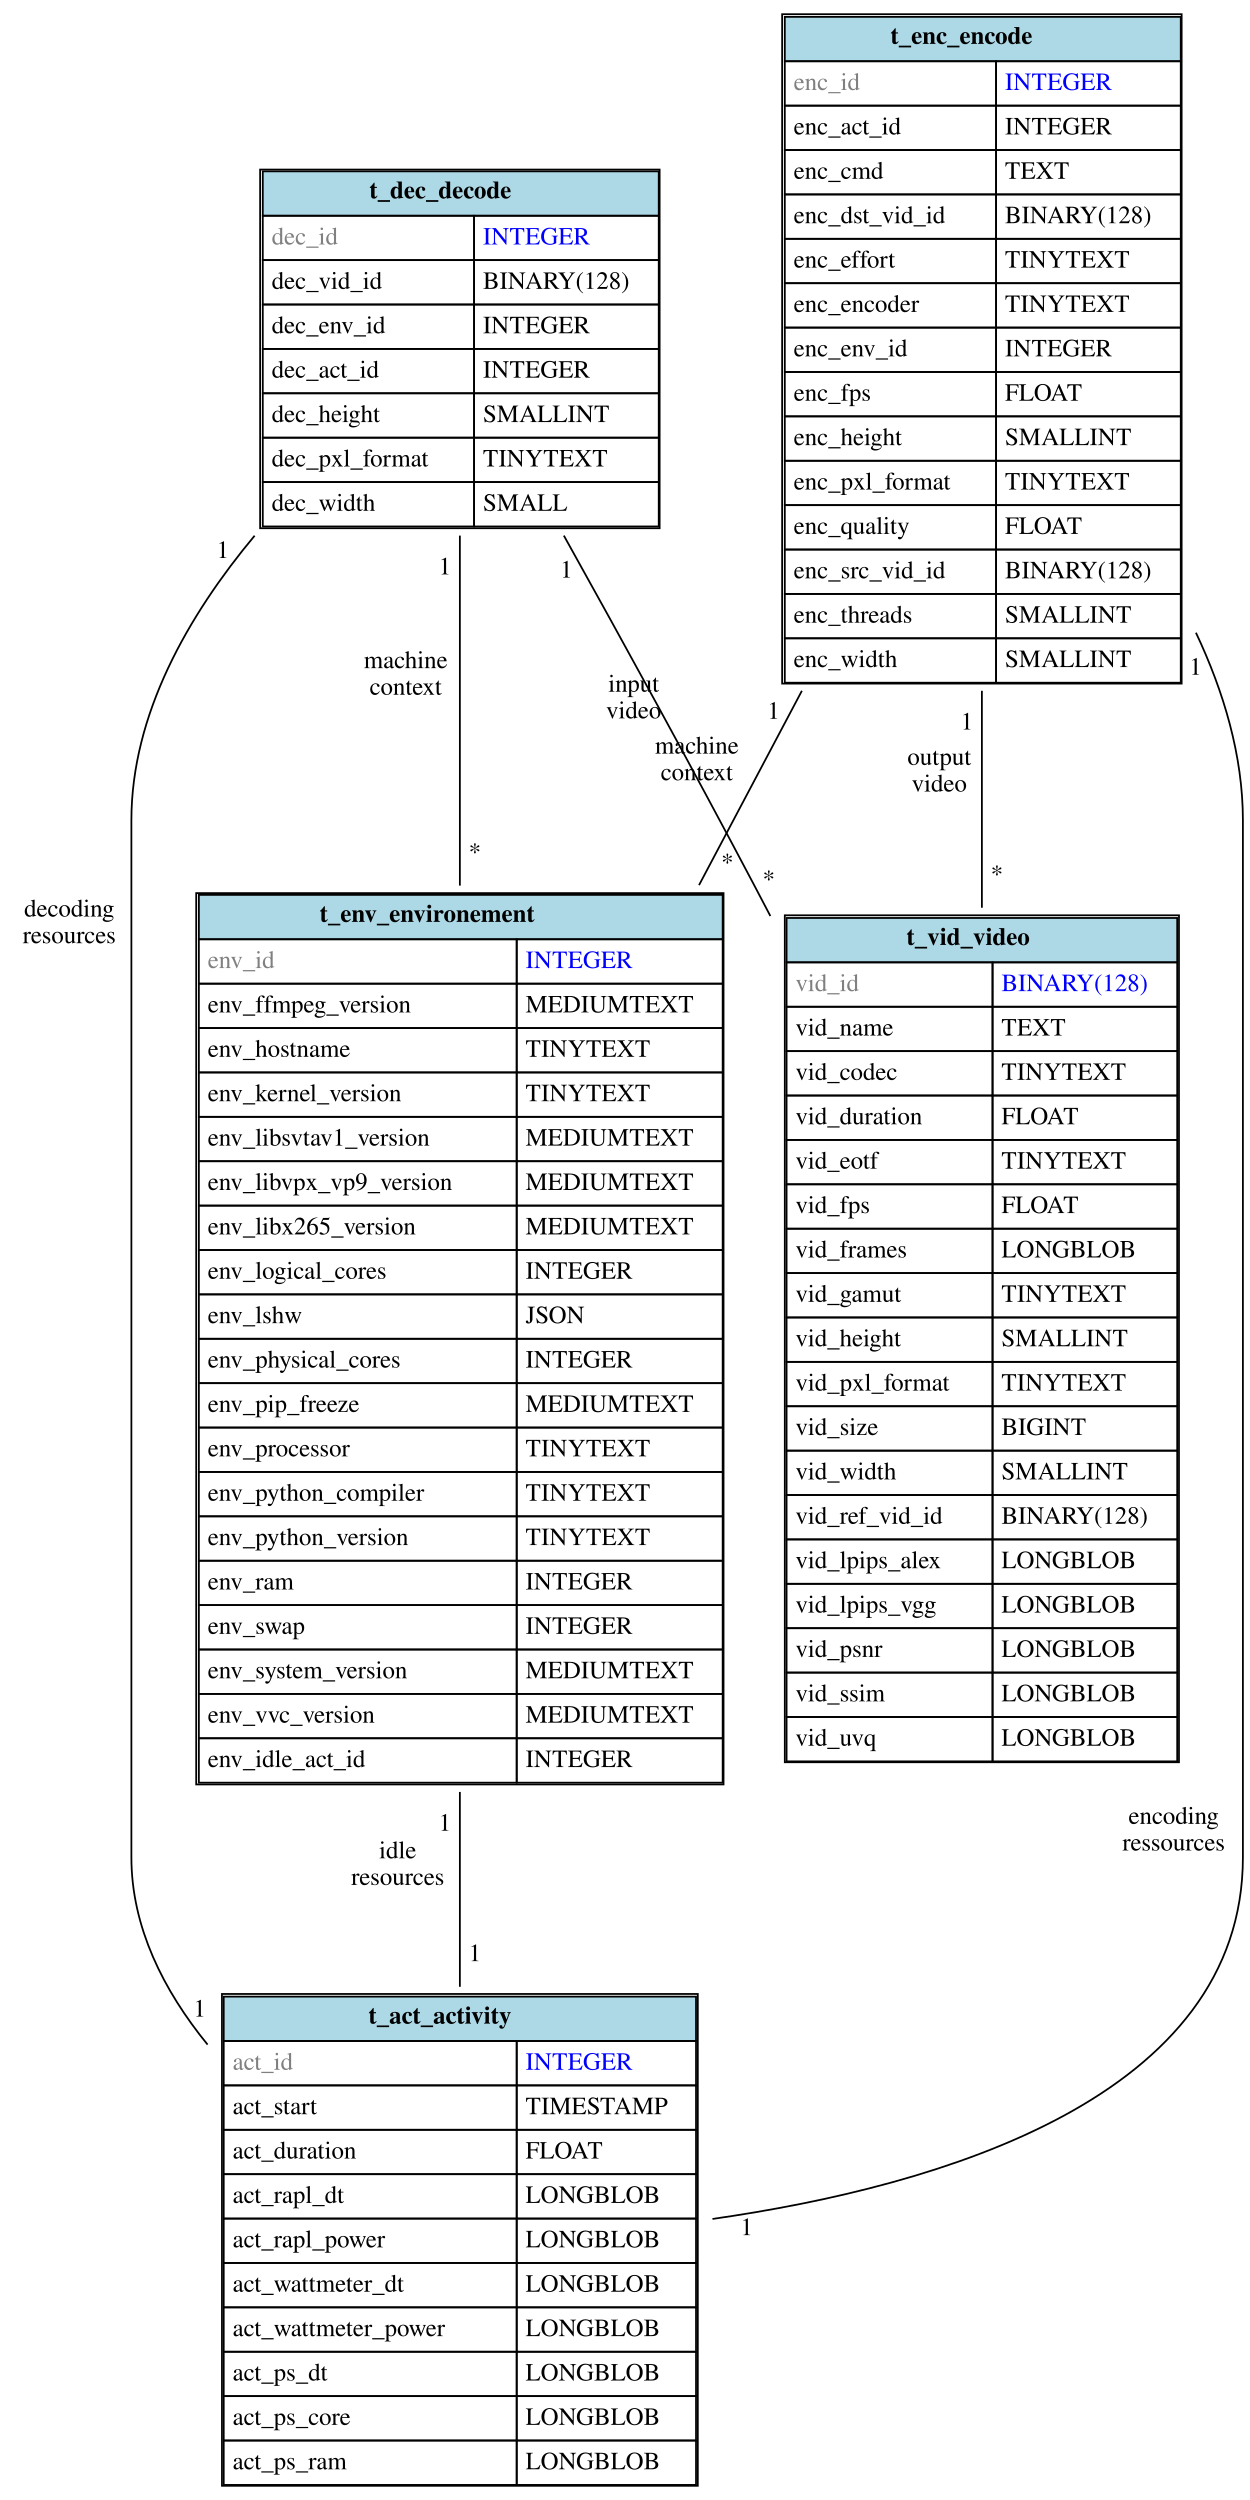
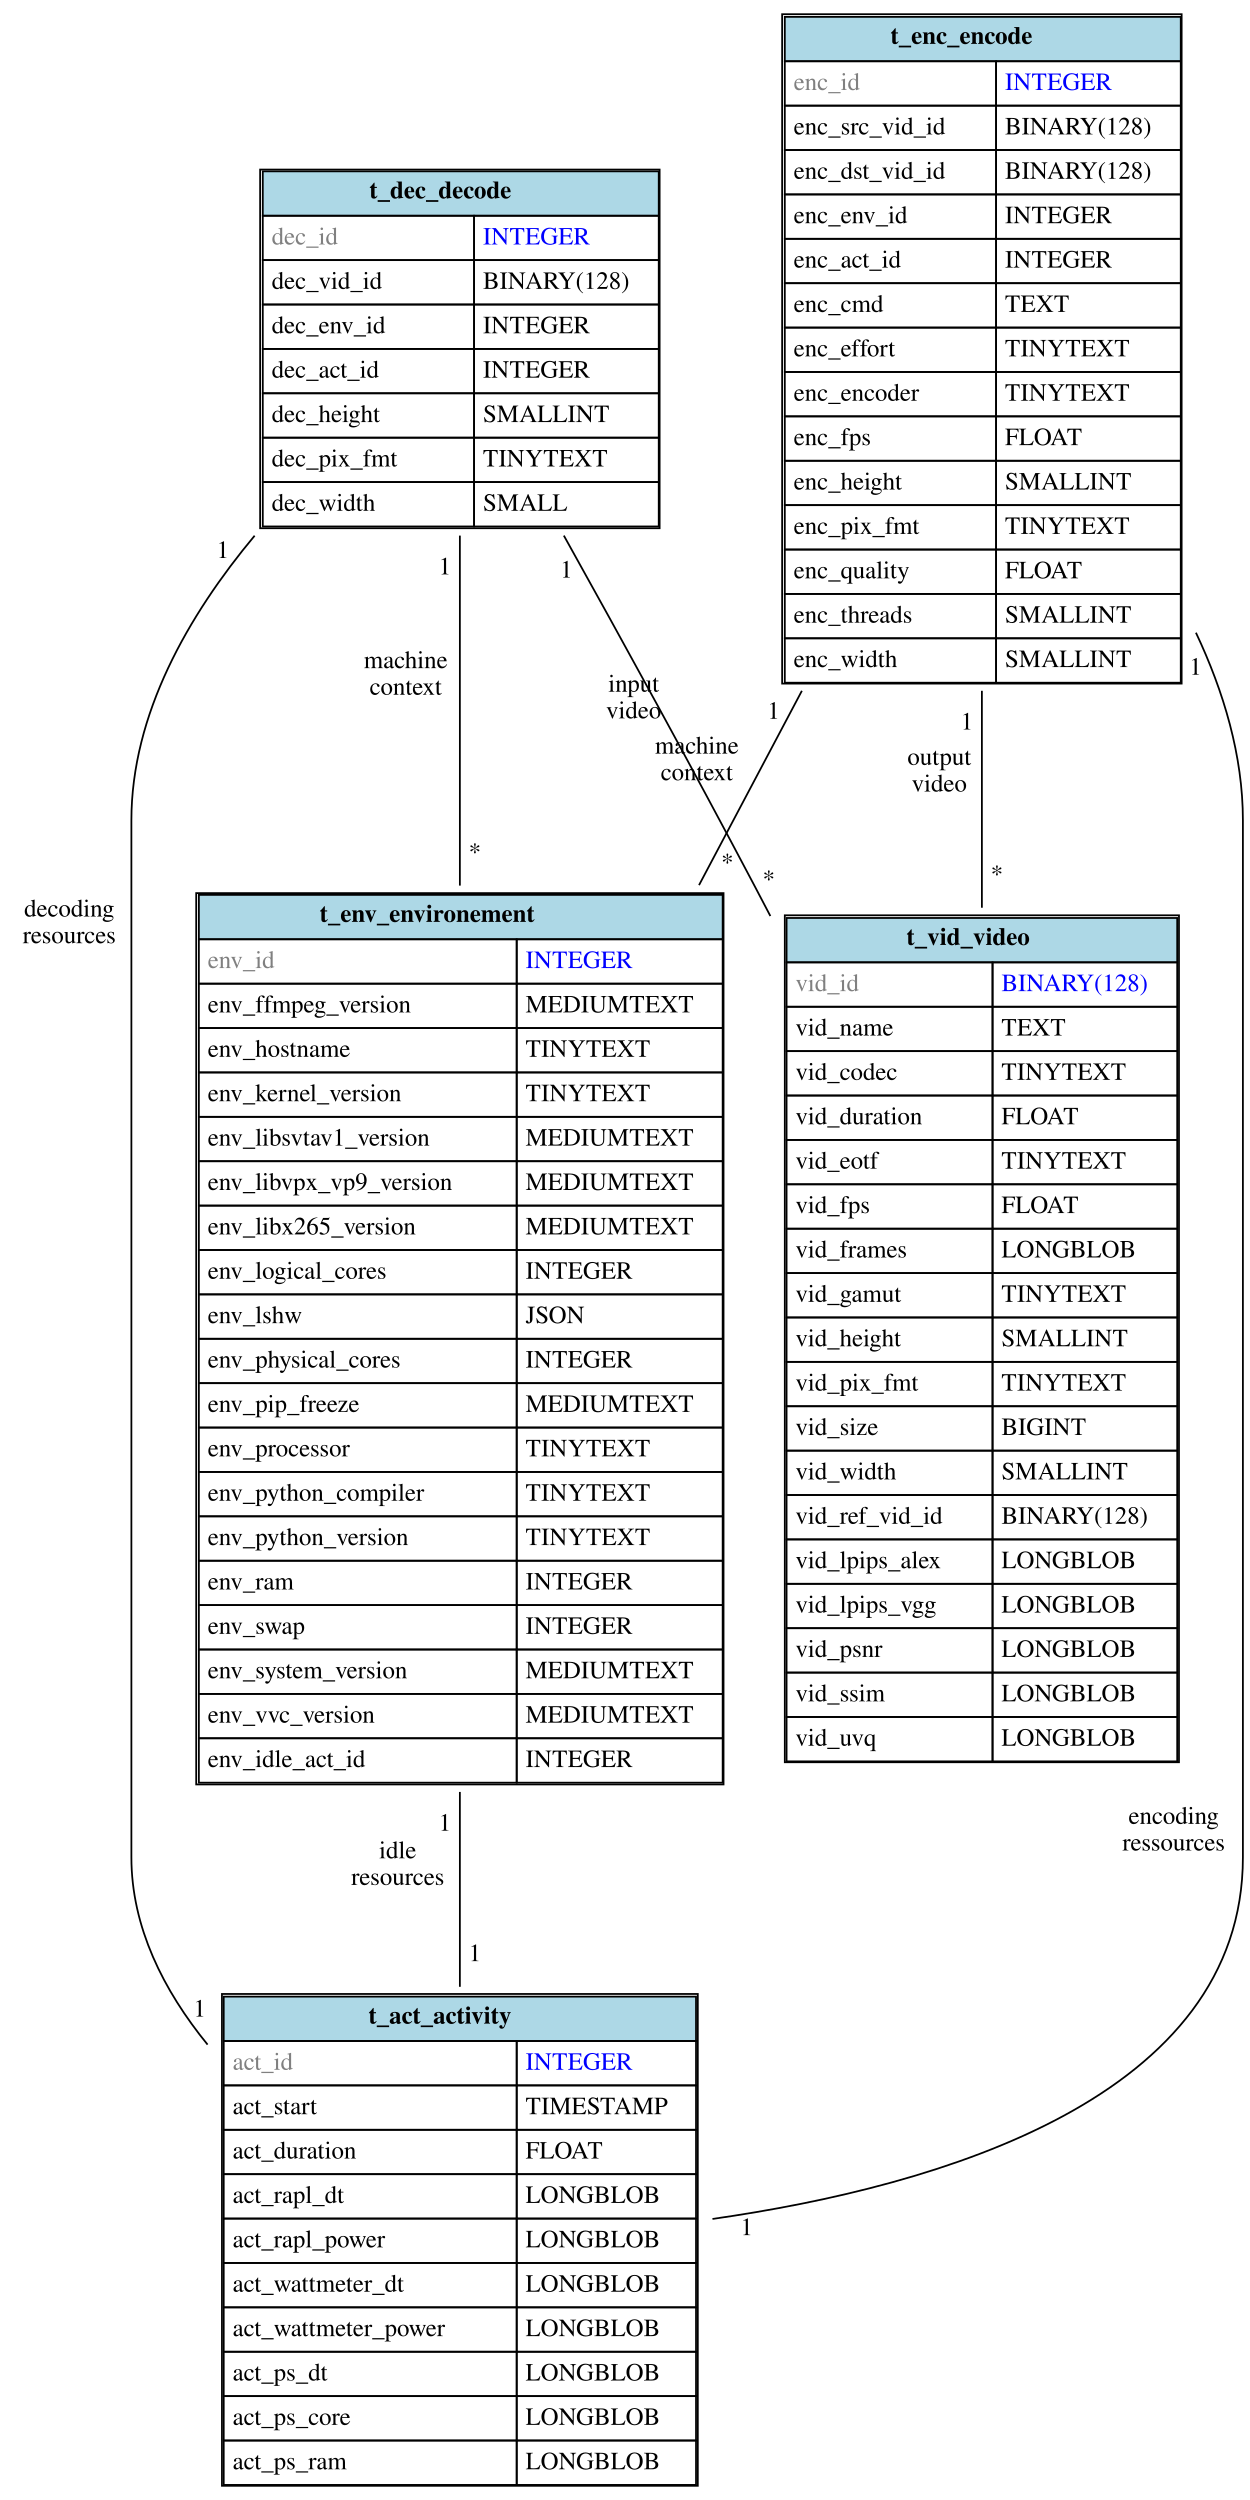
<svg xmlns="http://www.w3.org/2000/svg" width="704pt" height="1408pt" viewBox="0.00 0.00 704.00 1408.00">
  <g id="graph0" class="graph" transform="scale(1 1) rotate(0) translate(4 1404)">
    <polygon fill="white" stroke="transparent" points="-4,4 -4,-1404 700,-1404 700,4 -4,4" />
    <g id="node1" class="node">
      <polygon fill="lightblue" stroke="transparent" points="122,-254.5 122,-279.5 388,-279.5 388,-254.5 122,-254.5" />
      <polygon fill="none" stroke="black" points="122,-254.5 122,-279.5 388,-279.5 388,-254.5 122,-254.5" />
      <text text-anchor="start" x="203.5" y="-264.3" font-family="Times,serif" font-weight="bold" font-size="14.00">t_act_activity</text>
      <polygon fill="none" stroke="black" points="122,-229.5 122,-254.5 287,-254.5 287,-229.5 122,-229.5" />
      <text text-anchor="start" x="127" y="-238.3" font-family="Times,serif" font-size="14.00" fill="gray">act_id</text>
      <polygon fill="none" stroke="black" points="287,-229.5 287,-254.5 388,-254.5 388,-229.5 287,-229.5" />
      <text text-anchor="start" x="292" y="-238.3" font-family="Times,serif" font-size="14.00" fill="blue">INTEGER</text>
      <polygon fill="none" stroke="black" points="122,-204.5 122,-229.5 287,-229.5 287,-204.5 122,-204.5" />
      <text text-anchor="start" x="127" y="-213.3" font-family="Times,serif" font-size="14.00">act_start</text>
      <polygon fill="none" stroke="black" points="287,-204.5 287,-229.5 388,-229.5 388,-204.5 287,-204.5" />
      <text text-anchor="start" x="292" y="-213.3" font-family="Times,serif" font-size="14.00">TIMESTAMP</text>
      <polygon fill="none" stroke="black" points="122,-179.5 122,-204.5 287,-204.5 287,-179.5 122,-179.5" />
      <text text-anchor="start" x="127" y="-188.3" font-family="Times,serif" font-size="14.00">act_duration</text>
      <polygon fill="none" stroke="black" points="287,-179.5 287,-204.5 388,-204.5 388,-179.5 287,-179.5" />
      <text text-anchor="start" x="292" y="-188.3" font-family="Times,serif" font-size="14.00">FLOAT</text>
      <polygon fill="none" stroke="black" points="122,-154.5 122,-179.5 287,-179.5 287,-154.5 122,-154.5" />
      <text text-anchor="start" x="127" y="-163.3" font-family="Times,serif" font-size="14.00">act_rapl_dt</text>
      <polygon fill="none" stroke="black" points="287,-154.5 287,-179.5 388,-179.5 388,-154.5 287,-154.5" />
      <text text-anchor="start" x="292" y="-163.3" font-family="Times,serif" font-size="14.00">LONGBLOB</text>
      <polygon fill="none" stroke="black" points="122,-129.5 122,-154.5 287,-154.5 287,-129.5 122,-129.5" />
      <text text-anchor="start" x="127" y="-138.3" font-family="Times,serif" font-size="14.00">act_rapl_power</text>
      <polygon fill="none" stroke="black" points="287,-129.5 287,-154.5 388,-154.5 388,-129.5 287,-129.5" />
      <text text-anchor="start" x="292" y="-138.3" font-family="Times,serif" font-size="14.00">LONGBLOB</text>
      <polygon fill="none" stroke="black" points="122,-104.5 122,-129.5 287,-129.5 287,-104.5 122,-104.5" />
      <text text-anchor="start" x="127" y="-113.3" font-family="Times,serif" font-size="14.00">act_wattmeter_dt</text>
      <polygon fill="none" stroke="black" points="287,-104.5 287,-129.5 388,-129.5 388,-104.5 287,-104.5" />
      <text text-anchor="start" x="292" y="-113.3" font-family="Times,serif" font-size="14.00">LONGBLOB</text>
      <polygon fill="none" stroke="black" points="122,-79.5 122,-104.5 287,-104.5 287,-79.5 122,-79.5" />
      <text text-anchor="start" x="127" y="-88.3" font-family="Times,serif" font-size="14.00">act_wattmeter_power</text>
      <polygon fill="none" stroke="black" points="287,-79.5 287,-104.5 388,-104.5 388,-79.5 287,-79.5" />
      <text text-anchor="start" x="292" y="-88.3" font-family="Times,serif" font-size="14.00">LONGBLOB</text>
      <polygon fill="none" stroke="black" points="122,-54.5 122,-79.5 287,-79.5 287,-54.5 122,-54.5" />
      <text text-anchor="start" x="127" y="-63.3" font-family="Times,serif" font-size="14.00">act_ps_dt</text>
      <polygon fill="none" stroke="black" points="287,-54.5 287,-79.5 388,-79.5 388,-54.5 287,-54.5" />
      <text text-anchor="start" x="292" y="-63.3" font-family="Times,serif" font-size="14.00">LONGBLOB</text>
      <polygon fill="none" stroke="black" points="122,-29.5 122,-54.5 287,-54.5 287,-29.5 122,-29.5" />
      <text text-anchor="start" x="127" y="-38.3" font-family="Times,serif" font-size="14.00">act_ps_core</text>
      <polygon fill="none" stroke="black" points="287,-29.5 287,-54.5 388,-54.5 388,-29.5 287,-29.5" />
      <text text-anchor="start" x="292" y="-38.3" font-family="Times,serif" font-size="14.00">LONGBLOB</text>
      <polygon fill="none" stroke="black" points="122,-4.5 122,-29.5 287,-29.5 287,-4.5 122,-4.5" />
      <text text-anchor="start" x="127" y="-13.3" font-family="Times,serif" font-size="14.00">act_ps_ram</text>
      <polygon fill="none" stroke="black" points="287,-4.5 287,-29.5 388,-29.5 388,-4.5 287,-4.5" />
      <text text-anchor="start" x="292" y="-13.3" font-family="Times,serif" font-size="14.00">LONGBLOB</text>
      <polygon fill="none" stroke="black" points="121,-4 121,-281 389,-281 389,-4 121,-4" />
    </g>
    <g id="node2" class="node">
      <polygon fill="lightblue" stroke="transparent" points="439,-862 439,-887 659,-887 659,-862 439,-862" />
      <polygon fill="none" stroke="black" points="439,-862 439,-887 659,-887 659,-862 439,-862" />
      <text text-anchor="start" x="506.5" y="-871.8" font-family="Times,serif" font-weight="bold" font-size="14.00">t_vid_video</text>
      <polygon fill="none" stroke="black" points="439,-837 439,-862 555,-862 555,-837 439,-837" />
      <text text-anchor="start" x="444" y="-845.8" font-family="Times,serif" font-size="14.00" fill="gray">vid_id</text>
      <polygon fill="none" stroke="black" points="555,-837 555,-862 659,-862 659,-837 555,-837" />
      <text text-anchor="start" x="560" y="-845.8" font-family="Times,serif" font-size="14.00" fill="blue">BINARY(128)</text>
      <polygon fill="none" stroke="black" points="439,-812 439,-837 555,-837 555,-812 439,-812" />
      <text text-anchor="start" x="444" y="-820.8" font-family="Times,serif" font-size="14.00">vid_name</text>
      <polygon fill="none" stroke="black" points="555,-812 555,-837 659,-837 659,-812 555,-812" />
      <text text-anchor="start" x="560" y="-820.8" font-family="Times,serif" font-size="14.00">TEXT</text>
      <polygon fill="none" stroke="black" points="439,-787 439,-812 555,-812 555,-787 439,-787" />
      <text text-anchor="start" x="444" y="-795.8" font-family="Times,serif" font-size="14.00">vid_codec</text>
      <polygon fill="none" stroke="black" points="555,-787 555,-812 659,-812 659,-787 555,-787" />
      <text text-anchor="start" x="560" y="-795.8" font-family="Times,serif" font-size="14.00">TINYTEXT</text>
      <polygon fill="none" stroke="black" points="439,-762 439,-787 555,-787 555,-762 439,-762" />
      <text text-anchor="start" x="444" y="-770.8" font-family="Times,serif" font-size="14.00">vid_duration</text>
      <polygon fill="none" stroke="black" points="555,-762 555,-787 659,-787 659,-762 555,-762" />
      <text text-anchor="start" x="560" y="-770.8" font-family="Times,serif" font-size="14.00">FLOAT</text>
      <polygon fill="none" stroke="black" points="439,-737 439,-762 555,-762 555,-737 439,-737" />
      <text text-anchor="start" x="444" y="-745.8" font-family="Times,serif" font-size="14.00">vid_eotf</text>
      <polygon fill="none" stroke="black" points="555,-737 555,-762 659,-762 659,-737 555,-737" />
      <text text-anchor="start" x="560" y="-745.8" font-family="Times,serif" font-size="14.00">TINYTEXT</text>
      <polygon fill="none" stroke="black" points="439,-712 439,-737 555,-737 555,-712 439,-712" />
      <text text-anchor="start" x="444" y="-720.8" font-family="Times,serif" font-size="14.00">vid_fps</text>
      <polygon fill="none" stroke="black" points="555,-712 555,-737 659,-737 659,-712 555,-712" />
      <text text-anchor="start" x="560" y="-720.8" font-family="Times,serif" font-size="14.00">FLOAT</text>
      <polygon fill="none" stroke="black" points="439,-687 439,-712 555,-712 555,-687 439,-687" />
      <text text-anchor="start" x="444" y="-695.8" font-family="Times,serif" font-size="14.00">vid_frames</text>
      <polygon fill="none" stroke="black" points="555,-687 555,-712 659,-712 659,-687 555,-687" />
      <text text-anchor="start" x="560" y="-695.8" font-family="Times,serif" font-size="14.00">LONGBLOB</text>
      <polygon fill="none" stroke="black" points="439,-662 439,-687 555,-687 555,-662 439,-662" />
      <text text-anchor="start" x="444" y="-670.8" font-family="Times,serif" font-size="14.00">vid_gamut</text>
      <polygon fill="none" stroke="black" points="555,-662 555,-687 659,-687 659,-662 555,-662" />
      <text text-anchor="start" x="560" y="-670.8" font-family="Times,serif" font-size="14.00">TINYTEXT</text>
      <polygon fill="none" stroke="black" points="439,-637 439,-662 555,-662 555,-637 439,-637" />
      <text text-anchor="start" x="444" y="-645.8" font-family="Times,serif" font-size="14.00">vid_height</text>
      <polygon fill="none" stroke="black" points="555,-637 555,-662 659,-662 659,-637 555,-637" />
      <text text-anchor="start" x="560" y="-645.8" font-family="Times,serif" font-size="14.00">SMALLINT</text>
      <polygon fill="none" stroke="black" points="439,-612 439,-637 555,-637 555,-612 439,-612" />
-       <text text-anchor="start" x="444" y="-620.8" font-family="Times,serif" font-size="14.00">vid_pxl_format</text>
+       <text text-anchor="start" x="444" y="-620.8" font-family="Times,serif" font-size="14.00">vid_pix_fmt</text>
      <polygon fill="none" stroke="black" points="555,-612 555,-637 659,-637 659,-612 555,-612" />
      <text text-anchor="start" x="560" y="-620.8" font-family="Times,serif" font-size="14.00">TINYTEXT</text>
      <polygon fill="none" stroke="black" points="439,-587 439,-612 555,-612 555,-587 439,-587" />
      <text text-anchor="start" x="444" y="-595.8" font-family="Times,serif" font-size="14.00">vid_size</text>
      <polygon fill="none" stroke="black" points="555,-587 555,-612 659,-612 659,-587 555,-587" />
      <text text-anchor="start" x="560" y="-595.8" font-family="Times,serif" font-size="14.00">BIGINT</text>
      <polygon fill="none" stroke="black" points="439,-562 439,-587 555,-587 555,-562 439,-562" />
      <text text-anchor="start" x="444" y="-570.8" font-family="Times,serif" font-size="14.00">vid_width</text>
      <polygon fill="none" stroke="black" points="555,-562 555,-587 659,-587 659,-562 555,-562" />
      <text text-anchor="start" x="560" y="-570.8" font-family="Times,serif" font-size="14.00">SMALLINT</text>
      <polygon fill="none" stroke="black" points="439,-537 439,-562 555,-562 555,-537 439,-537" />
      <text text-anchor="start" x="444" y="-545.8" font-family="Times,serif" font-size="14.00">vid_ref_vid_id</text>
      <polygon fill="none" stroke="black" points="555,-537 555,-562 659,-562 659,-537 555,-537" />
      <text text-anchor="start" x="560" y="-545.8" font-family="Times,serif" font-size="14.00">BINARY(128)</text>
      <polygon fill="none" stroke="black" points="439,-512 439,-537 555,-537 555,-512 439,-512" />
      <text text-anchor="start" x="444" y="-520.8" font-family="Times,serif" font-size="14.00">vid_lpips_alex</text>
      <polygon fill="none" stroke="black" points="555,-512 555,-537 659,-537 659,-512 555,-512" />
      <text text-anchor="start" x="560" y="-520.8" font-family="Times,serif" font-size="14.00">LONGBLOB</text>
      <polygon fill="none" stroke="black" points="439,-487 439,-512 555,-512 555,-487 439,-487" />
      <text text-anchor="start" x="444" y="-495.8" font-family="Times,serif" font-size="14.00">vid_lpips_vgg</text>
      <polygon fill="none" stroke="black" points="555,-487 555,-512 659,-512 659,-487 555,-487" />
      <text text-anchor="start" x="560" y="-495.8" font-family="Times,serif" font-size="14.00">LONGBLOB</text>
      <polygon fill="none" stroke="black" points="439,-462 439,-487 555,-487 555,-462 439,-462" />
      <text text-anchor="start" x="444" y="-470.8" font-family="Times,serif" font-size="14.00">vid_psnr</text>
      <polygon fill="none" stroke="black" points="555,-462 555,-487 659,-487 659,-462 555,-462" />
      <text text-anchor="start" x="560" y="-470.8" font-family="Times,serif" font-size="14.00">LONGBLOB</text>
      <polygon fill="none" stroke="black" points="439,-437 439,-462 555,-462 555,-437 439,-437" />
      <text text-anchor="start" x="444" y="-445.8" font-family="Times,serif" font-size="14.00">vid_ssim</text>
      <polygon fill="none" stroke="black" points="555,-437 555,-462 659,-462 659,-437 555,-437" />
      <text text-anchor="start" x="560" y="-445.8" font-family="Times,serif" font-size="14.00">LONGBLOB</text>
      <polygon fill="none" stroke="black" points="439,-412 439,-437 555,-437 555,-412 439,-412" />
      <text text-anchor="start" x="444" y="-420.8" font-family="Times,serif" font-size="14.00">vid_uvq</text>
      <polygon fill="none" stroke="black" points="555,-412 555,-437 659,-437 659,-412 555,-412" />
      <text text-anchor="start" x="560" y="-420.8" font-family="Times,serif" font-size="14.00">LONGBLOB</text>
      <polygon fill="none" stroke="black" points="438,-411.5 438,-888.5 660,-888.5 660,-411.5 438,-411.5" />
    </g>
    <g id="node3" class="node">
      <polygon fill="lightblue" stroke="transparent" points="108,-875 108,-900 403,-900 403,-875 108,-875" />
      <polygon fill="none" stroke="black" points="108,-875 108,-900 403,-900 403,-875 108,-875" />
      <text text-anchor="start" x="176" y="-884.8" font-family="Times,serif" font-weight="bold" font-size="14.00">t_env_environement</text>
      <polygon fill="none" stroke="black" points="108,-850 108,-875 287,-875 287,-850 108,-850" />
      <text text-anchor="start" x="113" y="-858.8" font-family="Times,serif" font-size="14.00" fill="gray">env_id</text>
      <polygon fill="none" stroke="black" points="287,-850 287,-875 403,-875 403,-850 287,-850" />
      <text text-anchor="start" x="292" y="-858.8" font-family="Times,serif" font-size="14.00" fill="blue">INTEGER</text>
      <polygon fill="none" stroke="black" points="108,-825 108,-850 287,-850 287,-825 108,-825" />
      <text text-anchor="start" x="113" y="-833.8" font-family="Times,serif" font-size="14.00">env_ffmpeg_version</text>
      <polygon fill="none" stroke="black" points="287,-825 287,-850 403,-850 403,-825 287,-825" />
      <text text-anchor="start" x="292" y="-833.8" font-family="Times,serif" font-size="14.00">MEDIUMTEXT</text>
      <polygon fill="none" stroke="black" points="108,-800 108,-825 287,-825 287,-800 108,-800" />
      <text text-anchor="start" x="113" y="-808.8" font-family="Times,serif" font-size="14.00">env_hostname</text>
      <polygon fill="none" stroke="black" points="287,-800 287,-825 403,-825 403,-800 287,-800" />
      <text text-anchor="start" x="292" y="-808.8" font-family="Times,serif" font-size="14.00">TINYTEXT</text>
      <polygon fill="none" stroke="black" points="108,-775 108,-800 287,-800 287,-775 108,-775" />
      <text text-anchor="start" x="113" y="-783.8" font-family="Times,serif" font-size="14.00">env_kernel_version</text>
      <polygon fill="none" stroke="black" points="287,-775 287,-800 403,-800 403,-775 287,-775" />
      <text text-anchor="start" x="292" y="-783.8" font-family="Times,serif" font-size="14.00">TINYTEXT</text>
      <polygon fill="none" stroke="black" points="108,-750 108,-775 287,-775 287,-750 108,-750" />
      <text text-anchor="start" x="113" y="-758.8" font-family="Times,serif" font-size="14.00">env_libsvtav1_version</text>
      <polygon fill="none" stroke="black" points="287,-750 287,-775 403,-775 403,-750 287,-750" />
      <text text-anchor="start" x="292" y="-758.8" font-family="Times,serif" font-size="14.00">MEDIUMTEXT</text>
      <polygon fill="none" stroke="black" points="108,-725 108,-750 287,-750 287,-725 108,-725" />
      <text text-anchor="start" x="113" y="-733.8" font-family="Times,serif" font-size="14.00">env_libvpx_vp9_version</text>
      <polygon fill="none" stroke="black" points="287,-725 287,-750 403,-750 403,-725 287,-725" />
      <text text-anchor="start" x="292" y="-733.8" font-family="Times,serif" font-size="14.00">MEDIUMTEXT</text>
      <polygon fill="none" stroke="black" points="108,-700 108,-725 287,-725 287,-700 108,-700" />
      <text text-anchor="start" x="113" y="-708.8" font-family="Times,serif" font-size="14.00">env_libx265_version</text>
      <polygon fill="none" stroke="black" points="287,-700 287,-725 403,-725 403,-700 287,-700" />
      <text text-anchor="start" x="292" y="-708.8" font-family="Times,serif" font-size="14.00">MEDIUMTEXT</text>
      <polygon fill="none" stroke="black" points="108,-675 108,-700 287,-700 287,-675 108,-675" />
      <text text-anchor="start" x="113" y="-683.8" font-family="Times,serif" font-size="14.00">env_logical_cores</text>
      <polygon fill="none" stroke="black" points="287,-675 287,-700 403,-700 403,-675 287,-675" />
      <text text-anchor="start" x="292" y="-683.8" font-family="Times,serif" font-size="14.00">INTEGER</text>
      <polygon fill="none" stroke="black" points="108,-650 108,-675 287,-675 287,-650 108,-650" />
      <text text-anchor="start" x="113" y="-658.8" font-family="Times,serif" font-size="14.00">env_lshw</text>
      <polygon fill="none" stroke="black" points="287,-650 287,-675 403,-675 403,-650 287,-650" />
      <text text-anchor="start" x="292" y="-658.8" font-family="Times,serif" font-size="14.00">JSON</text>
      <polygon fill="none" stroke="black" points="108,-625 108,-650 287,-650 287,-625 108,-625" />
      <text text-anchor="start" x="113" y="-633.8" font-family="Times,serif" font-size="14.00">env_physical_cores</text>
      <polygon fill="none" stroke="black" points="287,-625 287,-650 403,-650 403,-625 287,-625" />
      <text text-anchor="start" x="292" y="-633.8" font-family="Times,serif" font-size="14.00">INTEGER</text>
      <polygon fill="none" stroke="black" points="108,-600 108,-625 287,-625 287,-600 108,-600" />
      <text text-anchor="start" x="113" y="-608.8" font-family="Times,serif" font-size="14.00">env_pip_freeze</text>
      <polygon fill="none" stroke="black" points="287,-600 287,-625 403,-625 403,-600 287,-600" />
      <text text-anchor="start" x="292" y="-608.8" font-family="Times,serif" font-size="14.00">MEDIUMTEXT</text>
      <polygon fill="none" stroke="black" points="108,-575 108,-600 287,-600 287,-575 108,-575" />
      <text text-anchor="start" x="113" y="-583.8" font-family="Times,serif" font-size="14.00">env_processor</text>
      <polygon fill="none" stroke="black" points="287,-575 287,-600 403,-600 403,-575 287,-575" />
      <text text-anchor="start" x="292" y="-583.8" font-family="Times,serif" font-size="14.00">TINYTEXT</text>
      <polygon fill="none" stroke="black" points="108,-550 108,-575 287,-575 287,-550 108,-550" />
      <text text-anchor="start" x="113" y="-558.8" font-family="Times,serif" font-size="14.00">env_python_compiler</text>
      <polygon fill="none" stroke="black" points="287,-550 287,-575 403,-575 403,-550 287,-550" />
      <text text-anchor="start" x="292" y="-558.8" font-family="Times,serif" font-size="14.00">TINYTEXT</text>
      <polygon fill="none" stroke="black" points="108,-525 108,-550 287,-550 287,-525 108,-525" />
      <text text-anchor="start" x="113" y="-533.8" font-family="Times,serif" font-size="14.00">env_python_version</text>
      <polygon fill="none" stroke="black" points="287,-525 287,-550 403,-550 403,-525 287,-525" />
      <text text-anchor="start" x="292" y="-533.8" font-family="Times,serif" font-size="14.00">TINYTEXT</text>
      <polygon fill="none" stroke="black" points="108,-500 108,-525 287,-525 287,-500 108,-500" />
      <text text-anchor="start" x="113" y="-508.8" font-family="Times,serif" font-size="14.00">env_ram</text>
      <polygon fill="none" stroke="black" points="287,-500 287,-525 403,-525 403,-500 287,-500" />
      <text text-anchor="start" x="292" y="-508.8" font-family="Times,serif" font-size="14.00">INTEGER</text>
      <polygon fill="none" stroke="black" points="108,-475 108,-500 287,-500 287,-475 108,-475" />
      <text text-anchor="start" x="113" y="-483.8" font-family="Times,serif" font-size="14.00">env_swap</text>
      <polygon fill="none" stroke="black" points="287,-475 287,-500 403,-500 403,-475 287,-475" />
      <text text-anchor="start" x="292" y="-483.8" font-family="Times,serif" font-size="14.00">INTEGER</text>
      <polygon fill="none" stroke="black" points="108,-450 108,-475 287,-475 287,-450 108,-450" />
      <text text-anchor="start" x="113" y="-458.8" font-family="Times,serif" font-size="14.00">env_system_version</text>
      <polygon fill="none" stroke="black" points="287,-450 287,-475 403,-475 403,-450 287,-450" />
      <text text-anchor="start" x="292" y="-458.8" font-family="Times,serif" font-size="14.00">MEDIUMTEXT</text>
      <polygon fill="none" stroke="black" points="108,-425 108,-450 287,-450 287,-425 108,-425" />
      <text text-anchor="start" x="113" y="-433.8" font-family="Times,serif" font-size="14.00">env_vvc_version</text>
      <polygon fill="none" stroke="black" points="287,-425 287,-450 403,-450 403,-425 287,-425" />
      <text text-anchor="start" x="292" y="-433.8" font-family="Times,serif" font-size="14.00">MEDIUMTEXT</text>
      <polygon fill="none" stroke="black" points="108,-400 108,-425 287,-425 287,-400 108,-400" />
      <text text-anchor="start" x="113" y="-408.8" font-family="Times,serif" font-size="14.00">env_idle_act_id</text>
      <polygon fill="none" stroke="black" points="287,-400 287,-425 403,-425 403,-400 287,-400" />
      <text text-anchor="start" x="292" y="-408.8" font-family="Times,serif" font-size="14.00">INTEGER</text>
      <polygon fill="none" stroke="black" points="106.5,-399 106.5,-901 403.5,-901 403.5,-399 106.5,-399" />
    </g>
    <g id="edge7" class="edge">
      <path fill="none" stroke="black" d="M255,-394.77C255,-357.03 255,-319.33 255,-285.05" />
      <text text-anchor="middle" x="220" y="-357.41" font-family="Times,serif" font-size="14.00">idle</text>
      <text text-anchor="middle" x="220" y="-342.41" font-family="Times,serif" font-size="14.00">resources</text>
      <text text-anchor="middle" x="263.45" y="-299.48" font-family="Times,serif" font-size="14.00">1</text>
      <text text-anchor="middle" x="246.55" y="-372.94" font-family="Times,serif" font-size="14.00">1</text>
    </g>
    <g id="node4" class="node">
      <polygon fill="lightblue" stroke="transparent" points="144,-1282.5 144,-1307.5 367,-1307.5 367,-1282.5 144,-1282.5" />
      <polygon fill="none" stroke="black" points="144,-1282.5 144,-1307.5 367,-1307.5 367,-1282.5 144,-1282.5" />
      <text text-anchor="start" x="204" y="-1292.3" font-family="Times,serif" font-weight="bold" font-size="14.00">t_dec_decode</text>
      <polygon fill="none" stroke="black" points="144,-1257.5 144,-1282.5 263,-1282.5 263,-1257.5 144,-1257.5" />
      <text text-anchor="start" x="149" y="-1266.3" font-family="Times,serif" font-size="14.00" fill="gray">dec_id</text>
      <polygon fill="none" stroke="black" points="263,-1257.5 263,-1282.5 367,-1282.5 367,-1257.5 263,-1257.5" />
      <text text-anchor="start" x="268" y="-1266.3" font-family="Times,serif" font-size="14.00" fill="blue">INTEGER</text>
      <polygon fill="none" stroke="black" points="144,-1232.5 144,-1257.5 263,-1257.5 263,-1232.5 144,-1232.5" />
      <text text-anchor="start" x="149" y="-1241.3" font-family="Times,serif" font-size="14.00">dec_vid_id</text>
      <polygon fill="none" stroke="black" points="263,-1232.5 263,-1257.5 367,-1257.5 367,-1232.5 263,-1232.5" />
      <text text-anchor="start" x="268" y="-1241.3" font-family="Times,serif" font-size="14.00">BINARY(128)</text>
      <polygon fill="none" stroke="black" points="144,-1207.5 144,-1232.5 263,-1232.5 263,-1207.5 144,-1207.5" />
      <text text-anchor="start" x="149" y="-1216.3" font-family="Times,serif" font-size="14.00">dec_env_id</text>
      <polygon fill="none" stroke="black" points="263,-1207.5 263,-1232.5 367,-1232.5 367,-1207.5 263,-1207.5" />
      <text text-anchor="start" x="268" y="-1216.3" font-family="Times,serif" font-size="14.00">INTEGER</text>
      <polygon fill="none" stroke="black" points="144,-1182.5 144,-1207.5 263,-1207.5 263,-1182.5 144,-1182.5" />
      <text text-anchor="start" x="149" y="-1191.3" font-family="Times,serif" font-size="14.00">dec_act_id</text>
      <polygon fill="none" stroke="black" points="263,-1182.5 263,-1207.5 367,-1207.5 367,-1182.5 263,-1182.5" />
      <text text-anchor="start" x="268" y="-1191.3" font-family="Times,serif" font-size="14.00">INTEGER</text>
      <polygon fill="none" stroke="black" points="144,-1157.5 144,-1182.5 263,-1182.5 263,-1157.5 144,-1157.5" />
      <text text-anchor="start" x="149" y="-1166.3" font-family="Times,serif" font-size="14.00">dec_height</text>
      <polygon fill="none" stroke="black" points="263,-1157.5 263,-1182.5 367,-1182.5 367,-1157.5 263,-1157.5" />
      <text text-anchor="start" x="268" y="-1166.3" font-family="Times,serif" font-size="14.00">SMALLINT</text>
      <polygon fill="none" stroke="black" points="144,-1132.5 144,-1157.5 263,-1157.5 263,-1132.5 144,-1132.5" />
-       <text text-anchor="start" x="149" y="-1141.3" font-family="Times,serif" font-size="14.00">dec_pxl_format</text>
+       <text text-anchor="start" x="149" y="-1141.3" font-family="Times,serif" font-size="14.00">dec_pix_fmt</text>
      <polygon fill="none" stroke="black" points="263,-1132.5 263,-1157.5 367,-1157.5 367,-1132.5 263,-1132.5" />
      <text text-anchor="start" x="268" y="-1141.3" font-family="Times,serif" font-size="14.00">TINYTEXT</text>
      <polygon fill="none" stroke="black" points="144,-1107.5 144,-1132.5 263,-1132.5 263,-1107.5 144,-1107.5" />
      <text text-anchor="start" x="149" y="-1116.3" font-family="Times,serif" font-size="14.00">dec_width</text>
      <polygon fill="none" stroke="black" points="263,-1107.5 263,-1132.5 367,-1132.5 367,-1107.5 263,-1107.5" />
      <text text-anchor="start" x="268" y="-1116.3" font-family="Times,serif" font-size="14.00">SMALL</text>
      <polygon fill="none" stroke="black" points="142.5,-1106.5 142.5,-1308.5 367.5,-1308.5 367.5,-1106.5 142.5,-1106.5" />
    </g>
    <g id="edge4" class="edge">
      <path fill="none" stroke="black" d="M139.41,-1102.3C102.02,-1057.48 70,-1001.68 70,-942 70,-942 70,-942 70,-358 70,-318.66 88.07,-282.96 112.91,-252.47" />
      <text text-anchor="middle" x="35" y="-887.8" font-family="Times,serif" font-size="14.00">decoding</text>
      <text text-anchor="middle" x="35" y="-872.8" font-family="Times,serif" font-size="14.00">resources</text>
      <text text-anchor="middle" x="108.45" y="-268.26" font-family="Times,serif" font-size="14.00">1</text>
      <text text-anchor="middle" x="121.48" y="-1089.74" font-family="Times,serif" font-size="14.00">1</text>
    </g>
    <g id="edge6" class="edge">
      <path fill="none" stroke="black" d="M313.56,-1102.36C345.78,-1044.51 386.18,-971.08 421,-905 423.94,-899.43 426.9,-893.79 429.87,-888.09" />
      <text text-anchor="middle" x="352.88" y="-1014.42" font-family="Times,serif" font-size="14.00">input</text>
      <text text-anchor="middle" x="352.88" y="-999.42" font-family="Times,serif" font-size="14.00">video</text>
      <text text-anchor="middle" x="428.97" y="-904.37" font-family="Times,serif" font-size="14.00">*</text>
      <text text-anchor="middle" x="314.98" y="-1078.71" font-family="Times,serif" font-size="14.00">1</text>
    </g>
    <g id="edge5" class="edge">
      <path fill="none" stroke="black" d="M255,-1102.34C255,-1046.42 255,-974.83 255,-905.23" />
      <text text-anchor="middle" x="224.5" y="-1027.72" font-family="Times,serif" font-size="14.00">machine</text>
      <text text-anchor="middle" x="224.5" y="-1012.72" font-family="Times,serif" font-size="14.00">context</text>
      <text text-anchor="middle" x="263.45" y="-919.65" font-family="Times,serif" font-size="14.00">*</text>
      <text text-anchor="middle" x="246.55" y="-1080.51" font-family="Times,serif" font-size="14.00">1</text>
    </g>
    <g id="node5" class="node">
      <polygon fill="lightblue" stroke="transparent" points="438,-1369.5 438,-1394.5 661,-1394.5 661,-1369.5 438,-1369.5" />
      <polygon fill="none" stroke="black" points="438,-1369.5 438,-1394.5 661,-1394.5 661,-1369.5 438,-1369.5" />
      <text text-anchor="start" x="497.5" y="-1379.3" font-family="Times,serif" font-weight="bold" font-size="14.00">t_enc_encode</text>
      <polygon fill="none" stroke="black" points="438,-1344.5 438,-1369.5 557,-1369.5 557,-1344.5 438,-1344.5" />
      <text text-anchor="start" x="443" y="-1353.3" font-family="Times,serif" font-size="14.00" fill="gray">enc_id</text>
      <polygon fill="none" stroke="black" points="557,-1344.5 557,-1369.5 661,-1369.5 661,-1344.5 557,-1344.5" />
      <text text-anchor="start" x="562" y="-1353.3" font-family="Times,serif" font-size="14.00" fill="blue">INTEGER</text>
      <polygon fill="none" stroke="black" points="438,-1319.5 438,-1344.5 557,-1344.5 557,-1319.5 438,-1319.5" />
-       <text text-anchor="start" x="443" y="-1328.3" font-family="Times,serif" font-size="14.00">enc_act_id</text>
+       <text text-anchor="start" x="443" y="-1328.3" font-family="Times,serif" font-size="14.00">enc_src_vid_id</text>
      <polygon fill="none" stroke="black" points="557,-1319.5 557,-1344.5 661,-1344.5 661,-1319.5 557,-1319.5" />
-       <text text-anchor="start" x="562" y="-1328.3" font-family="Times,serif" font-size="14.00">INTEGER</text>
+       <text text-anchor="start" x="562" y="-1328.3" font-family="Times,serif" font-size="14.00">BINARY(128)</text>
      <polygon fill="none" stroke="black" points="438,-1294.5 438,-1319.5 557,-1319.5 557,-1294.5 438,-1294.5" />
-       <text text-anchor="start" x="443" y="-1303.3" font-family="Times,serif" font-size="14.00">enc_cmd</text>
+       <text text-anchor="start" x="443" y="-1303.3" font-family="Times,serif" font-size="14.00">enc_dst_vid_id</text>
      <polygon fill="none" stroke="black" points="557,-1294.5 557,-1319.5 661,-1319.5 661,-1294.5 557,-1294.5" />
-       <text text-anchor="start" x="562" y="-1303.3" font-family="Times,serif" font-size="14.00">TEXT</text>
+       <text text-anchor="start" x="562" y="-1303.3" font-family="Times,serif" font-size="14.00">BINARY(128)</text>
      <polygon fill="none" stroke="black" points="438,-1269.5 438,-1294.5 557,-1294.5 557,-1269.5 438,-1269.5" />
-       <text text-anchor="start" x="443" y="-1278.3" font-family="Times,serif" font-size="14.00">enc_dst_vid_id</text>
+       <text text-anchor="start" x="443" y="-1278.3" font-family="Times,serif" font-size="14.00">enc_env_id</text>
      <polygon fill="none" stroke="black" points="557,-1269.5 557,-1294.5 661,-1294.5 661,-1269.5 557,-1269.5" />
-       <text text-anchor="start" x="562" y="-1278.3" font-family="Times,serif" font-size="14.00">BINARY(128)</text>
+       <text text-anchor="start" x="562" y="-1278.3" font-family="Times,serif" font-size="14.00">INTEGER</text>
      <polygon fill="none" stroke="black" points="438,-1244.5 438,-1269.5 557,-1269.5 557,-1244.5 438,-1244.5" />
-       <text text-anchor="start" x="443" y="-1253.3" font-family="Times,serif" font-size="14.00">enc_effort</text>
+       <text text-anchor="start" x="443" y="-1253.3" font-family="Times,serif" font-size="14.00">enc_act_id</text>
      <polygon fill="none" stroke="black" points="557,-1244.5 557,-1269.5 661,-1269.5 661,-1244.5 557,-1244.5" />
-       <text text-anchor="start" x="562" y="-1253.3" font-family="Times,serif" font-size="14.00">TINYTEXT</text>
+       <text text-anchor="start" x="562" y="-1253.3" font-family="Times,serif" font-size="14.00">INTEGER</text>
      <polygon fill="none" stroke="black" points="438,-1219.5 438,-1244.5 557,-1244.5 557,-1219.5 438,-1219.5" />
-       <text text-anchor="start" x="443" y="-1228.3" font-family="Times,serif" font-size="14.00">enc_encoder</text>
+       <text text-anchor="start" x="443" y="-1228.3" font-family="Times,serif" font-size="14.00">enc_cmd</text>
      <polygon fill="none" stroke="black" points="557,-1219.5 557,-1244.5 661,-1244.5 661,-1219.5 557,-1219.5" />
-       <text text-anchor="start" x="562" y="-1228.3" font-family="Times,serif" font-size="14.00">TINYTEXT</text>
+       <text text-anchor="start" x="562" y="-1228.3" font-family="Times,serif" font-size="14.00">TEXT</text>
      <polygon fill="none" stroke="black" points="438,-1194.5 438,-1219.5 557,-1219.5 557,-1194.5 438,-1194.5" />
-       <text text-anchor="start" x="443" y="-1203.3" font-family="Times,serif" font-size="14.00">enc_env_id</text>
+       <text text-anchor="start" x="443" y="-1203.3" font-family="Times,serif" font-size="14.00">enc_effort</text>
      <polygon fill="none" stroke="black" points="557,-1194.5 557,-1219.5 661,-1219.5 661,-1194.5 557,-1194.5" />
-       <text text-anchor="start" x="562" y="-1203.3" font-family="Times,serif" font-size="14.00">INTEGER</text>
+       <text text-anchor="start" x="562" y="-1203.3" font-family="Times,serif" font-size="14.00">TINYTEXT</text>
      <polygon fill="none" stroke="black" points="438,-1169.5 438,-1194.5 557,-1194.5 557,-1169.5 438,-1169.5" />
-       <text text-anchor="start" x="443" y="-1178.3" font-family="Times,serif" font-size="14.00">enc_fps</text>
+       <text text-anchor="start" x="443" y="-1178.3" font-family="Times,serif" font-size="14.00">enc_encoder</text>
      <polygon fill="none" stroke="black" points="557,-1169.5 557,-1194.5 661,-1194.5 661,-1169.5 557,-1169.5" />
-       <text text-anchor="start" x="562" y="-1178.3" font-family="Times,serif" font-size="14.00">FLOAT</text>
+       <text text-anchor="start" x="562" y="-1178.3" font-family="Times,serif" font-size="14.00">TINYTEXT</text>
      <polygon fill="none" stroke="black" points="438,-1144.5 438,-1169.5 557,-1169.5 557,-1144.5 438,-1144.5" />
-       <text text-anchor="start" x="443" y="-1153.3" font-family="Times,serif" font-size="14.00">enc_height</text>
+       <text text-anchor="start" x="443" y="-1153.3" font-family="Times,serif" font-size="14.00">enc_fps</text>
      <polygon fill="none" stroke="black" points="557,-1144.5 557,-1169.5 661,-1169.5 661,-1144.5 557,-1144.5" />
-       <text text-anchor="start" x="562" y="-1153.3" font-family="Times,serif" font-size="14.00">SMALLINT</text>
+       <text text-anchor="start" x="562" y="-1153.3" font-family="Times,serif" font-size="14.00">FLOAT</text>
      <polygon fill="none" stroke="black" points="438,-1119.5 438,-1144.5 557,-1144.5 557,-1119.5 438,-1119.5" />
-       <text text-anchor="start" x="443" y="-1128.3" font-family="Times,serif" font-size="14.00">enc_pxl_format</text>
+       <text text-anchor="start" x="443" y="-1128.3" font-family="Times,serif" font-size="14.00">enc_height</text>
      <polygon fill="none" stroke="black" points="557,-1119.5 557,-1144.5 661,-1144.5 661,-1119.5 557,-1119.5" />
-       <text text-anchor="start" x="562" y="-1128.3" font-family="Times,serif" font-size="14.00">TINYTEXT</text>
+       <text text-anchor="start" x="562" y="-1128.3" font-family="Times,serif" font-size="14.00">SMALLINT</text>
      <polygon fill="none" stroke="black" points="438,-1094.5 438,-1119.5 557,-1119.5 557,-1094.5 438,-1094.5" />
-       <text text-anchor="start" x="443" y="-1103.3" font-family="Times,serif" font-size="14.00">enc_quality</text>
+       <text text-anchor="start" x="443" y="-1103.3" font-family="Times,serif" font-size="14.00">enc_pix_fmt</text>
      <polygon fill="none" stroke="black" points="557,-1094.5 557,-1119.5 661,-1119.5 661,-1094.5 557,-1094.5" />
-       <text text-anchor="start" x="562" y="-1103.3" font-family="Times,serif" font-size="14.00">FLOAT</text>
+       <text text-anchor="start" x="562" y="-1103.3" font-family="Times,serif" font-size="14.00">TINYTEXT</text>
      <polygon fill="none" stroke="black" points="438,-1069.5 438,-1094.5 557,-1094.5 557,-1069.5 438,-1069.5" />
-       <text text-anchor="start" x="443" y="-1078.3" font-family="Times,serif" font-size="14.00">enc_src_vid_id</text>
+       <text text-anchor="start" x="443" y="-1078.3" font-family="Times,serif" font-size="14.00">enc_quality</text>
      <polygon fill="none" stroke="black" points="557,-1069.5 557,-1094.5 661,-1094.5 661,-1069.5 557,-1069.5" />
-       <text text-anchor="start" x="562" y="-1078.3" font-family="Times,serif" font-size="14.00">BINARY(128)</text>
+       <text text-anchor="start" x="562" y="-1078.3" font-family="Times,serif" font-size="14.00">FLOAT</text>
      <polygon fill="none" stroke="black" points="438,-1044.5 438,-1069.5 557,-1069.5 557,-1044.5 438,-1044.5" />
      <text text-anchor="start" x="443" y="-1053.3" font-family="Times,serif" font-size="14.00">enc_threads</text>
      <polygon fill="none" stroke="black" points="557,-1044.5 557,-1069.5 661,-1069.5 661,-1044.5 557,-1044.5" />
      <text text-anchor="start" x="562" y="-1053.3" font-family="Times,serif" font-size="14.00">SMALLINT</text>
      <polygon fill="none" stroke="black" points="438,-1019.5 438,-1044.5 557,-1044.5 557,-1019.5 438,-1019.5" />
      <text text-anchor="start" x="443" y="-1028.3" font-family="Times,serif" font-size="14.00">enc_width</text>
      <polygon fill="none" stroke="black" points="557,-1019.5 557,-1044.5 661,-1044.5 661,-1019.5 557,-1019.5" />
      <text text-anchor="start" x="562" y="-1028.3" font-family="Times,serif" font-size="14.00">SMALLINT</text>
      <polygon fill="none" stroke="black" points="436.5,-1019 436.5,-1396 661.5,-1396 661.5,-1019 436.5,-1019" />
    </g>
    <g id="edge1" class="edge">
      <path fill="none" stroke="black" d="M669.55,-1047.67C685.24,-1014.43 696,-978.38 696,-942 696,-942 696,-942 696,-358 696,-222.74 526.15,-172.75 397.27,-154.29" />
      <text text-anchor="middle" x="657" y="-376.8" font-family="Times,serif" font-size="14.00">encoding</text>
      <text text-anchor="middle" x="657" y="-361.8" font-family="Times,serif" font-size="14.00">ressources</text>
      <text text-anchor="middle" x="416.53" y="-145.19" font-family="Times,serif" font-size="14.00">1</text>
      <text text-anchor="middle" x="669.33" y="-1023.98" font-family="Times,serif" font-size="14.00">1</text>
    </g>
    <g id="edge3" class="edge">
      <path fill="none" stroke="black" d="M549,-1014.94C549,-975.57 549,-933.63 549,-892.75" />
      <text text-anchor="middle" x="525" y="-973.21" font-family="Times,serif" font-size="14.00">output</text>
      <text text-anchor="middle" x="525" y="-958.21" font-family="Times,serif" font-size="14.00">video</text>
      <text text-anchor="middle" x="557.45" y="-907.18" font-family="Times,serif" font-size="14.00">*</text>
      <text text-anchor="middle" x="540.55" y="-993.11" font-family="Times,serif" font-size="14.00">1</text>
    </g>
    <g id="edge2" class="edge">
      <path fill="none" stroke="black" d="M447.62,-1014.94C428.94,-979.65 409.17,-942.29 389.69,-905.49" />
      <text text-anchor="middle" x="388.45" y="-979.58" font-family="Times,serif" font-size="14.00">machine</text>
      <text text-anchor="middle" x="388.45" y="-964.58" font-family="Times,serif" font-size="14.00">context</text>
      <text text-anchor="middle" x="405.64" y="-913.85" font-family="Times,serif" font-size="14.00">*</text>
      <text text-anchor="middle" x="431.67" y="-999.17" font-family="Times,serif" font-size="14.00">1</text>
    </g>
  </g>
</svg>
